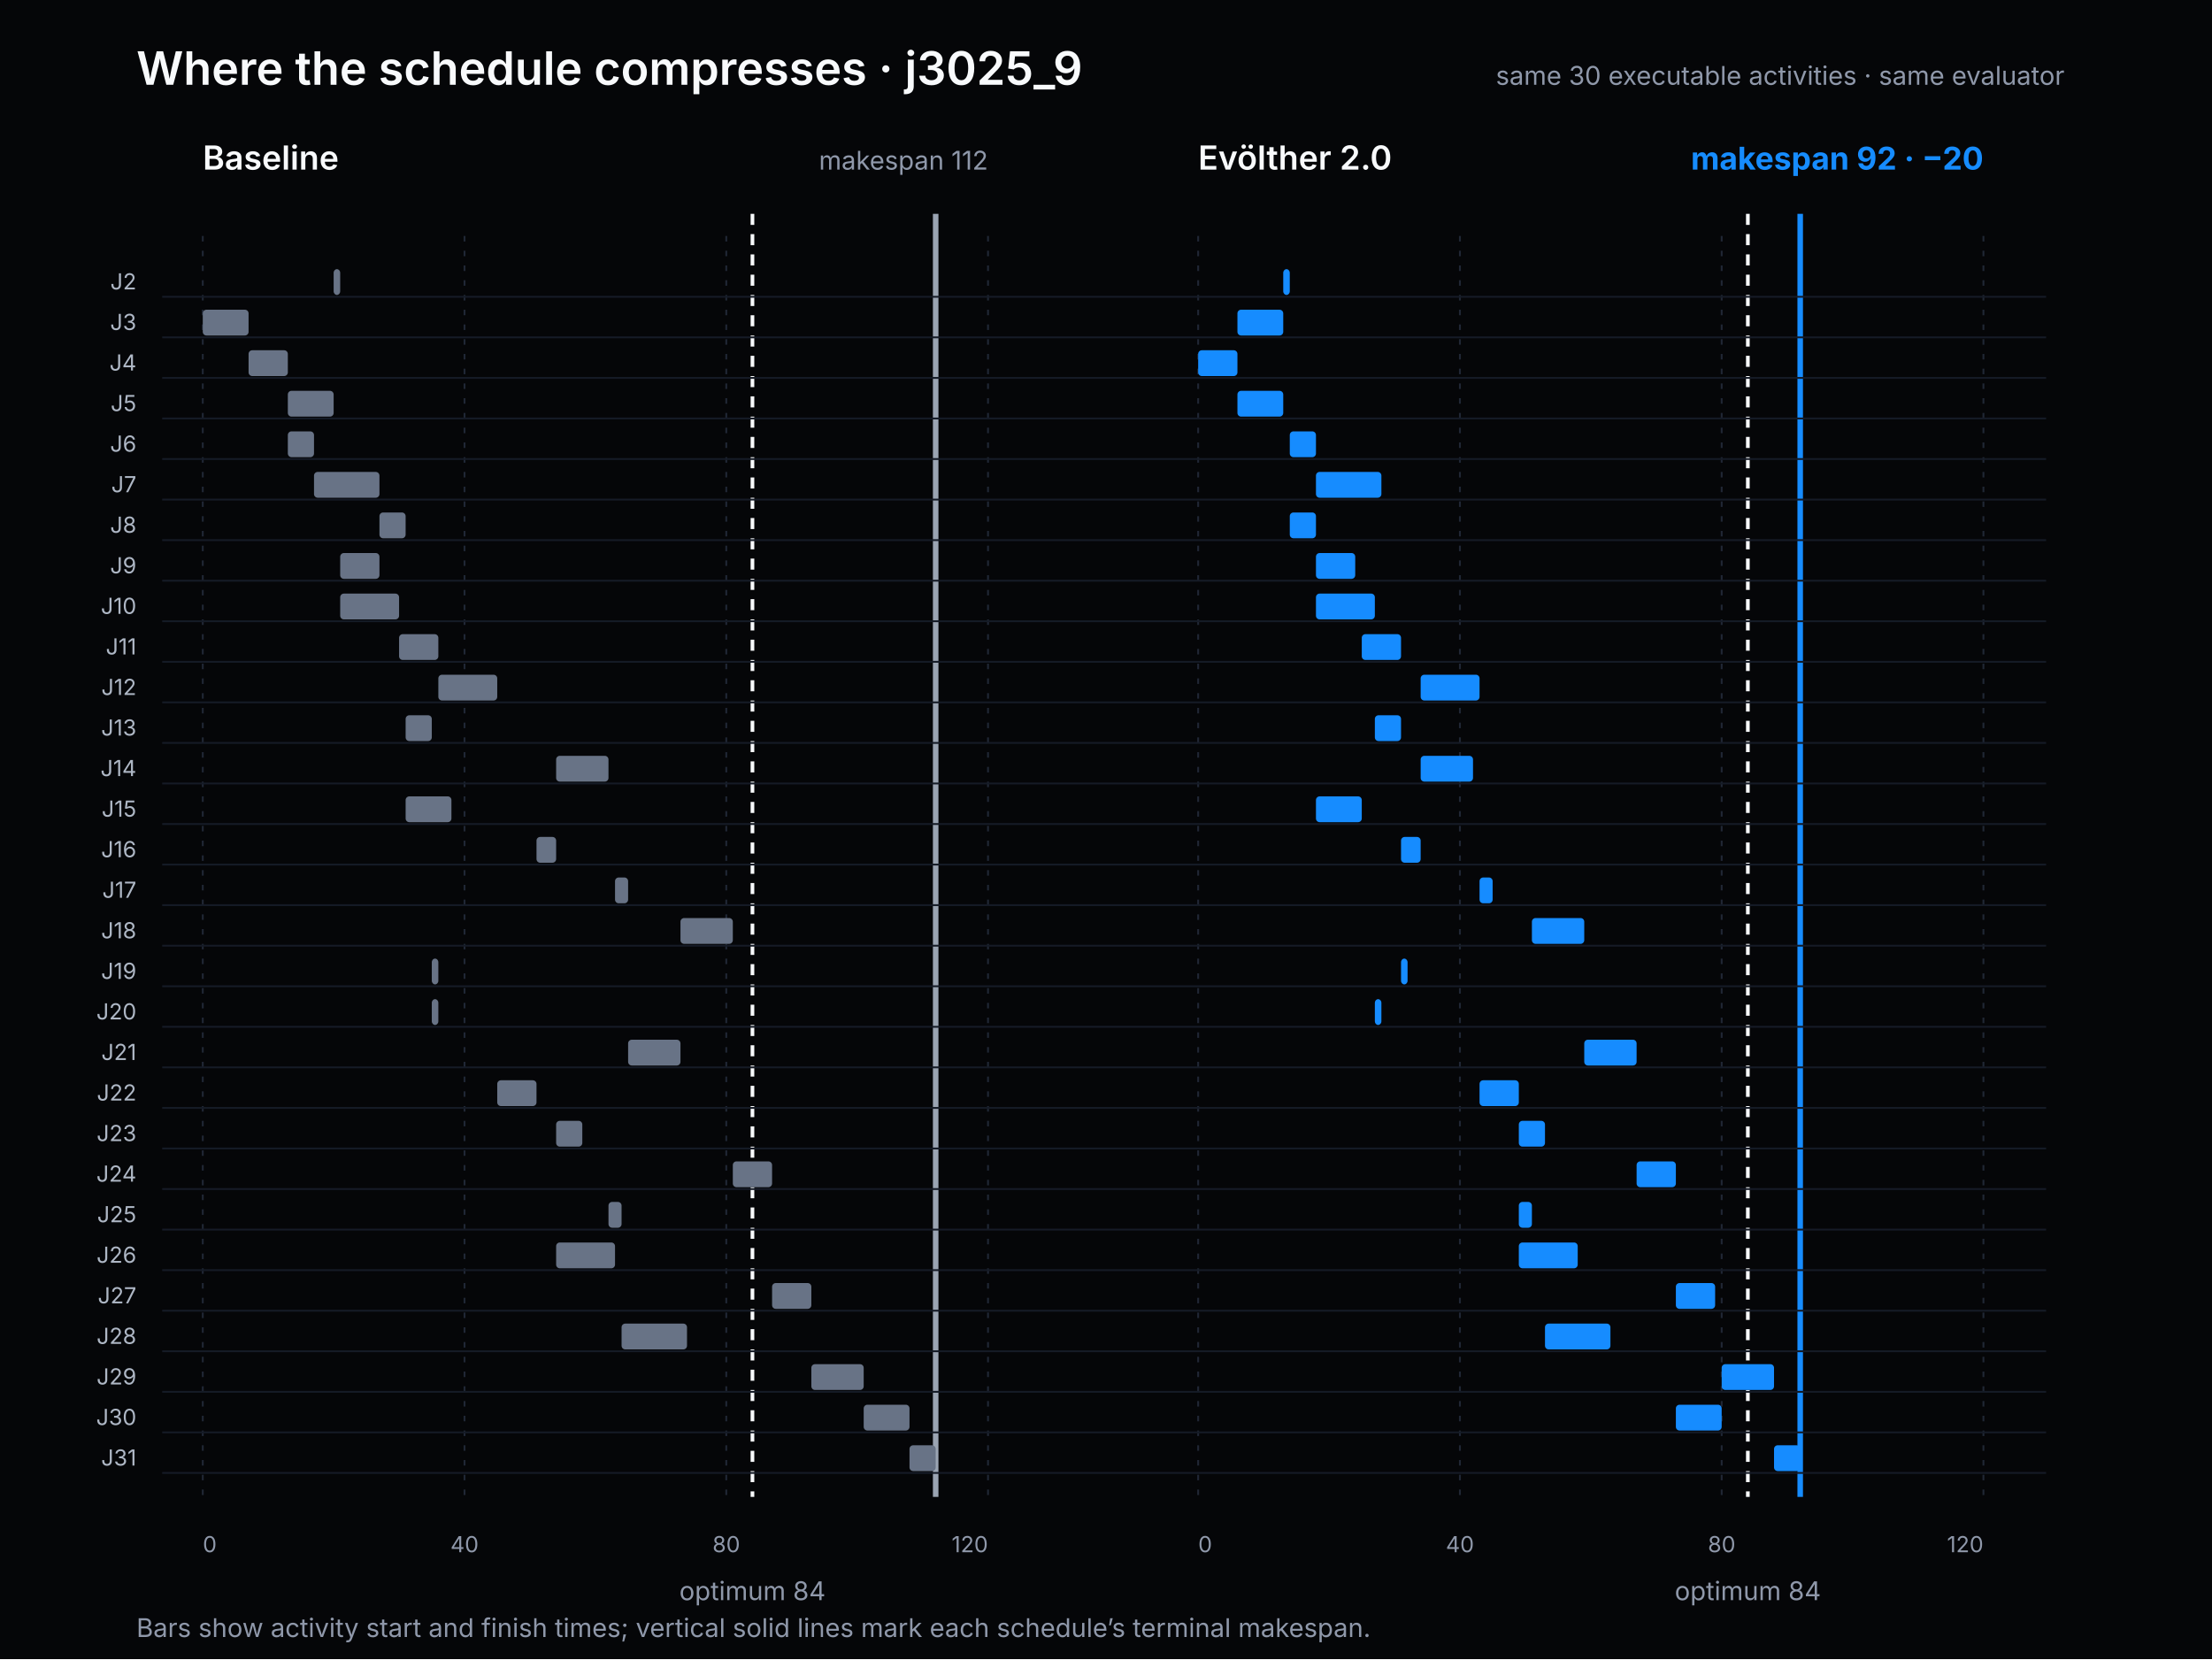
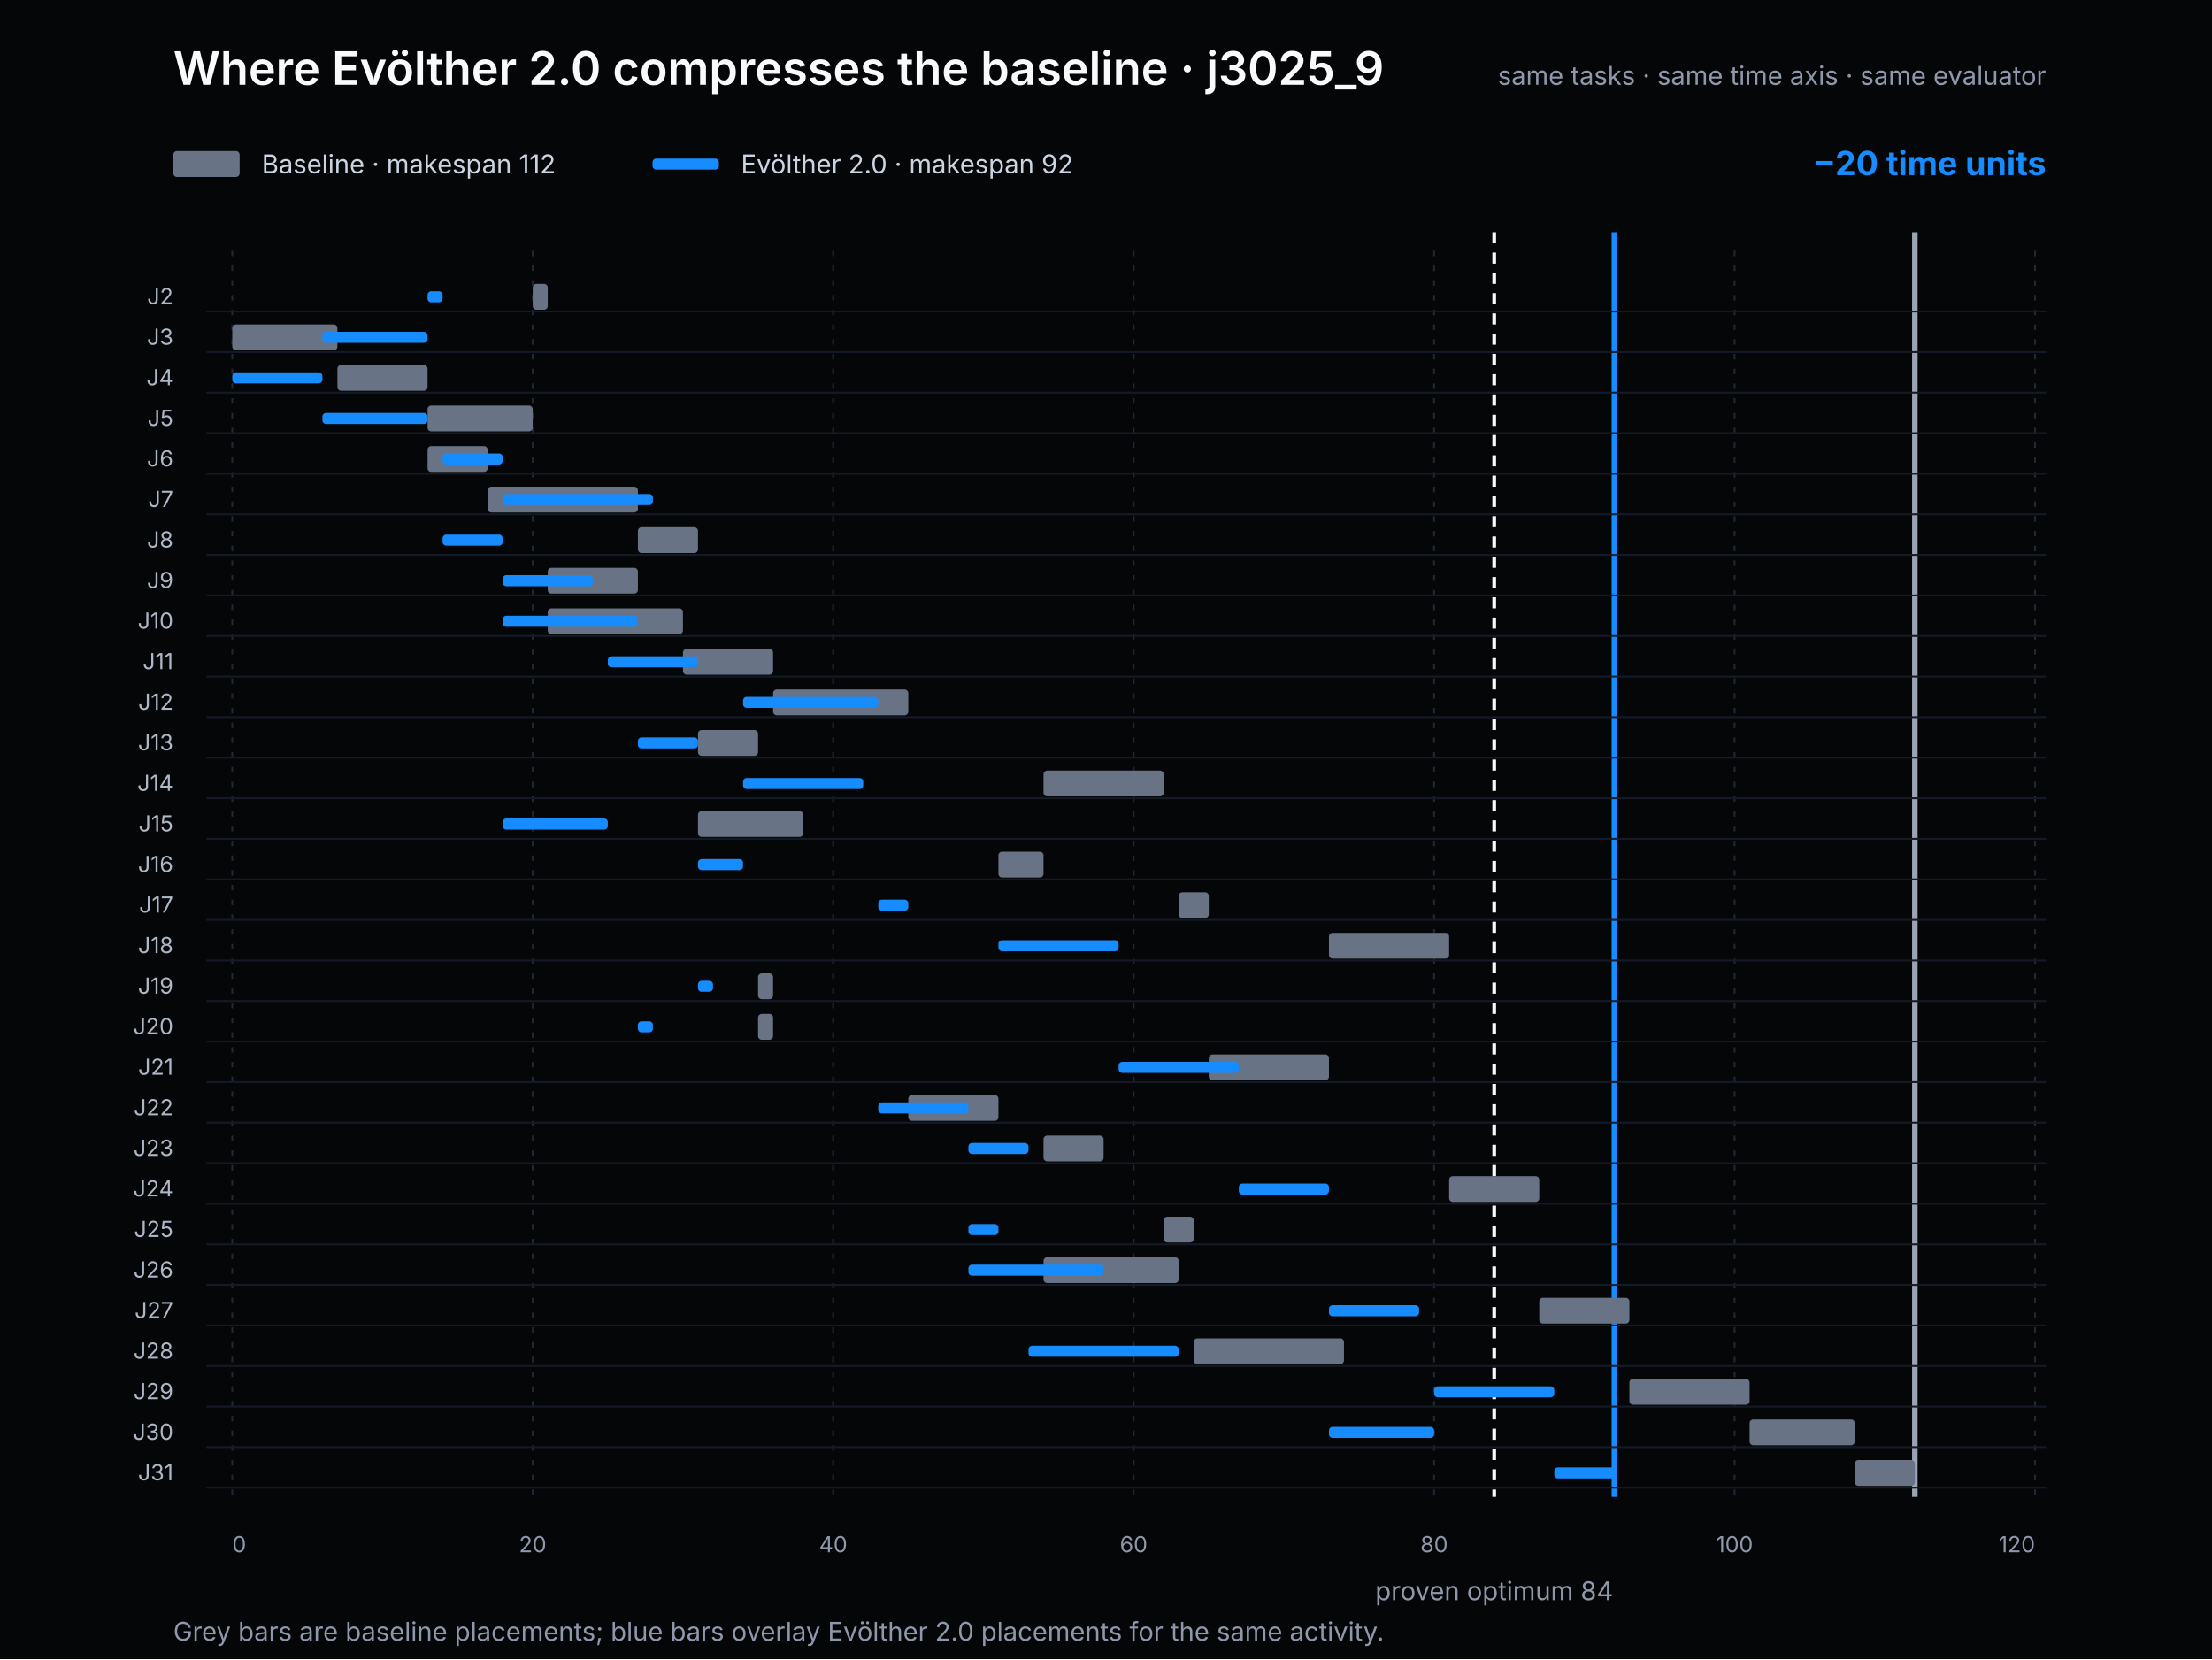
- <svg xmlns="http://www.w3.org/2000/svg" viewBox="0 0 1200 900" role="img" aria-label="Task-level schedule compression from baseline to Evölther 2.0 for PSPLIB instance j3025_9">
-   <style>.bg{fill:#050608}.guide{stroke:#151b26}.tickline{stroke:#202735;stroke-dasharray:3 5}.baseline{fill:#687386}.current{fill:#168cff}.opt{stroke:#f8fafc;stroke-width:2;stroke-dasharray:6 5}.finish{stroke-width:3}.baseFinish{stroke:#9aa4b2}.newFinish{stroke:#168cff}.title{fill:#f8fafc;font:600 25px Inter,Arial,sans-serif}.panel{fill:#f8fafc;font:600 18px Inter,Arial,sans-serif}.meta{fill:#8f98aa;font:14px Inter,Arial,sans-serif}.job{fill:#aeb7c5;font:12px Inter,Arial,sans-serif}.tick{fill:#8f98aa;font:12px Inter,Arial,sans-serif}.delta{fill:#168cff;font:700 17px Inter,Arial,sans-serif}</style>
+ <svg xmlns="http://www.w3.org/2000/svg" viewBox="0 0 1200 900" role="img" aria-label="Overlaid task-level schedule compression from baseline to Evölther 2.0 for PSPLIB instance j3025_9">
+   <style>.bg{fill:#050608}.guide{stroke:#151b26}.tickline{stroke:#202735;stroke-dasharray:3 5}.baseline{fill:#687386}.current{fill:#168cff}.opt{stroke:#f8fafc;stroke-width:2;stroke-dasharray:6 5}.baseFinish{stroke:#9aa4b2;stroke-width:3}.newFinish{stroke:#168cff;stroke-width:3}.title{fill:#f8fafc;font:600 25px Inter,Arial,sans-serif}.meta{fill:#8f98aa;font:14px Inter,Arial,sans-serif}.job{fill:#aeb7c5;font:12px Inter,Arial,sans-serif}.tick{fill:#8f98aa;font:12px Inter,Arial,sans-serif}.delta{fill:#168cff;font:700 18px Inter,Arial,sans-serif}.legend{fill:#cbd5e1;font:14px Inter,Arial,sans-serif}</style>
  <rect class="bg" width="1200" height="900" />
-   <text class="title" x="74" y="46">Where the schedule compresses · j3025_9</text>
-   <text class="meta" x="1120" y="46" text-anchor="end">same 30 executable activities · same evaluator</text>
-   <text class="panel" x="110" y="92">Baseline</text>
-   <text class="meta" x="536" y="92" text-anchor="end">makespan 112</text>
-   <text class="panel" x="650" y="92">Evölther 2.0</text>
-   <text class="delta" x="1076" y="92" text-anchor="end">makespan 92 · −20</text>
-   <g>
-     <path class="tickline" d="M110 128V812M650 128V812" />
-     <text class="tick" x="110" y="842" text-anchor="start">0</text>
-     <text class="tick" x="650" y="842" text-anchor="start">0</text>
-   </g>
-   <g>
-     <path class="tickline" d="M252 128V812M792 128V812" />
-     <text class="tick" x="252" y="842" text-anchor="middle">40</text>
-     <text class="tick" x="792" y="842" text-anchor="middle">40</text>
-   </g>
-   <g>
-     <path class="tickline" d="M394 128V812M934 128V812" />
-     <text class="tick" x="394" y="842" text-anchor="middle">80</text>
-     <text class="tick" x="934" y="842" text-anchor="middle">80</text>
-   </g>
-   <g>
-     <path class="tickline" d="M536 128V812M1076 128V812" />
-     <text class="tick" x="536" y="842" text-anchor="end">120</text>
-     <text class="tick" x="1076" y="842" text-anchor="end">120</text>
-   </g>
-   <line class="opt" x1="408.2" y1="116" x2="408.2" y2="812" />
-   <line class="opt" x1="948.2" y1="116" x2="948.2" y2="812" />
-   <line class="finish baseFinish" x1="507.6" y1="116" x2="507.6" y2="812" />
-   <line class="finish newFinish" x1="976.6" y1="116" x2="976.6" y2="812" />
-   <g>
-     <text class="job" x="74" y="157" text-anchor="end">J2</text>
-     <path class="guide" d="M88 161H1110" />
-     <rect class="baseline" x="181.00" y="146" width="3.55" height="14" rx="2" />
-     <rect class="current" x="696.15" y="146" width="3.55" height="14" rx="2" />
-   </g>
-   <g>
-     <text class="job" x="74" y="179" text-anchor="end">J3</text>
-     <path class="guide" d="M88 183H1110" />
-     <rect class="baseline" x="110.00" y="168" width="24.85" height="14" rx="2" />
-     <rect class="current" x="671.30" y="168" width="24.85" height="14" rx="2" />
-   </g>
-   <g>
-     <text class="job" x="74" y="201" text-anchor="end">J4</text>
-     <path class="guide" d="M88 205H1110" />
-     <rect class="baseline" x="134.85" y="190" width="21.30" height="14" rx="2" />
-     <rect class="current" x="650.00" y="190" width="21.30" height="14" rx="2" />
-   </g>
-   <g>
-     <text class="job" x="74" y="223" text-anchor="end">J5</text>
-     <path class="guide" d="M88 227H1110" />
-     <rect class="baseline" x="156.15" y="212" width="24.85" height="14" rx="2" />
-     <rect class="current" x="671.30" y="212" width="24.85" height="14" rx="2" />
-   </g>
-   <g>
-     <text class="job" x="74" y="245" text-anchor="end">J6</text>
-     <path class="guide" d="M88 249H1110" />
-     <rect class="baseline" x="156.15" y="234" width="14.20" height="14" rx="2" />
-     <rect class="current" x="699.70" y="234" width="14.20" height="14" rx="2" />
-   </g>
-   <g>
-     <text class="job" x="74" y="267" text-anchor="end">J7</text>
-     <path class="guide" d="M88 271H1110" />
-     <rect class="baseline" x="170.35" y="256" width="35.50" height="14" rx="2" />
-     <rect class="current" x="713.90" y="256" width="35.50" height="14" rx="2" />
-   </g>
-   <g>
-     <text class="job" x="74" y="289" text-anchor="end">J8</text>
-     <path class="guide" d="M88 293H1110" />
-     <rect class="baseline" x="205.85" y="278" width="14.20" height="14" rx="2" />
-     <rect class="current" x="699.70" y="278" width="14.20" height="14" rx="2" />
-   </g>
-   <g>
-     <text class="job" x="74" y="311" text-anchor="end">J9</text>
-     <path class="guide" d="M88 315H1110" />
-     <rect class="baseline" x="184.55" y="300" width="21.30" height="14" rx="2" />
-     <rect class="current" x="713.90" y="300" width="21.30" height="14" rx="2" />
-   </g>
-   <g>
-     <text class="job" x="74" y="333" text-anchor="end">J10</text>
-     <path class="guide" d="M88 337H1110" />
-     <rect class="baseline" x="184.55" y="322" width="31.95" height="14" rx="2" />
-     <rect class="current" x="713.90" y="322" width="31.95" height="14" rx="2" />
-   </g>
-   <g>
-     <text class="job" x="74" y="355" text-anchor="end">J11</text>
-     <path class="guide" d="M88 359H1110" />
-     <rect class="baseline" x="216.50" y="344" width="21.30" height="14" rx="2" />
-     <rect class="current" x="738.75" y="344" width="21.30" height="14" rx="2" />
-   </g>
-   <g>
-     <text class="job" x="74" y="377" text-anchor="end">J12</text>
-     <path class="guide" d="M88 381H1110" />
-     <rect class="baseline" x="237.80" y="366" width="31.95" height="14" rx="2" />
-     <rect class="current" x="770.70" y="366" width="31.95" height="14" rx="2" />
-   </g>
-   <g>
-     <text class="job" x="74" y="399" text-anchor="end">J13</text>
-     <path class="guide" d="M88 403H1110" />
-     <rect class="baseline" x="220.05" y="388" width="14.20" height="14" rx="2" />
-     <rect class="current" x="745.85" y="388" width="14.20" height="14" rx="2" />
-   </g>
-   <g>
-     <text class="job" x="74" y="421" text-anchor="end">J14</text>
-     <path class="guide" d="M88 425H1110" />
-     <rect class="baseline" x="301.70" y="410" width="28.40" height="14" rx="2" />
-     <rect class="current" x="770.70" y="410" width="28.40" height="14" rx="2" />
-   </g>
-   <g>
-     <text class="job" x="74" y="443" text-anchor="end">J15</text>
-     <path class="guide" d="M88 447H1110" />
-     <rect class="baseline" x="220.05" y="432" width="24.85" height="14" rx="2" />
-     <rect class="current" x="713.90" y="432" width="24.85" height="14" rx="2" />
-   </g>
-   <g>
-     <text class="job" x="74" y="465" text-anchor="end">J16</text>
-     <path class="guide" d="M88 469H1110" />
-     <rect class="baseline" x="291.05" y="454" width="10.65" height="14" rx="2" />
-     <rect class="current" x="760.05" y="454" width="10.65" height="14" rx="2" />
-   </g>
-   <g>
-     <text class="job" x="74" y="487" text-anchor="end">J17</text>
-     <path class="guide" d="M88 491H1110" />
-     <rect class="baseline" x="333.65" y="476" width="7.10" height="14" rx="2" />
-     <rect class="current" x="802.65" y="476" width="7.10" height="14" rx="2" />
-   </g>
-   <g>
-     <text class="job" x="74" y="509" text-anchor="end">J18</text>
-     <path class="guide" d="M88 513H1110" />
-     <rect class="baseline" x="369.15" y="498" width="28.40" height="14" rx="2" />
-     <rect class="current" x="831.05" y="498" width="28.40" height="14" rx="2" />
-   </g>
-   <g>
-     <text class="job" x="74" y="531" text-anchor="end">J19</text>
-     <path class="guide" d="M88 535H1110" />
-     <rect class="baseline" x="234.25" y="520" width="3.55" height="14" rx="2" />
-     <rect class="current" x="760.05" y="520" width="3.55" height="14" rx="2" />
-   </g>
-   <g>
-     <text class="job" x="74" y="553" text-anchor="end">J20</text>
-     <path class="guide" d="M88 557H1110" />
-     <rect class="baseline" x="234.25" y="542" width="3.55" height="14" rx="2" />
-     <rect class="current" x="745.85" y="542" width="3.55" height="14" rx="2" />
-   </g>
-   <g>
-     <text class="job" x="74" y="575" text-anchor="end">J21</text>
-     <path class="guide" d="M88 579H1110" />
-     <rect class="baseline" x="340.75" y="564" width="28.40" height="14" rx="2" />
-     <rect class="current" x="859.45" y="564" width="28.40" height="14" rx="2" />
-   </g>
-   <g>
-     <text class="job" x="74" y="597" text-anchor="end">J22</text>
-     <path class="guide" d="M88 601H1110" />
-     <rect class="baseline" x="269.75" y="586" width="21.30" height="14" rx="2" />
-     <rect class="current" x="802.65" y="586" width="21.30" height="14" rx="2" />
-   </g>
-   <g>
-     <text class="job" x="74" y="619" text-anchor="end">J23</text>
-     <path class="guide" d="M88 623H1110" />
-     <rect class="baseline" x="301.70" y="608" width="14.20" height="14" rx="2" />
-     <rect class="current" x="823.95" y="608" width="14.20" height="14" rx="2" />
-   </g>
-   <g>
-     <text class="job" x="74" y="641" text-anchor="end">J24</text>
-     <path class="guide" d="M88 645H1110" />
-     <rect class="baseline" x="397.55" y="630" width="21.30" height="14" rx="2" />
-     <rect class="current" x="887.85" y="630" width="21.30" height="14" rx="2" />
-   </g>
-   <g>
-     <text class="job" x="74" y="663" text-anchor="end">J25</text>
-     <path class="guide" d="M88 667H1110" />
-     <rect class="baseline" x="330.10" y="652" width="7.10" height="14" rx="2" />
-     <rect class="current" x="823.95" y="652" width="7.10" height="14" rx="2" />
-   </g>
-   <g>
-     <text class="job" x="74" y="685" text-anchor="end">J26</text>
-     <path class="guide" d="M88 689H1110" />
-     <rect class="baseline" x="301.70" y="674" width="31.95" height="14" rx="2" />
-     <rect class="current" x="823.95" y="674" width="31.95" height="14" rx="2" />
-   </g>
-   <g>
-     <text class="job" x="74" y="707" text-anchor="end">J27</text>
-     <path class="guide" d="M88 711H1110" />
-     <rect class="baseline" x="418.85" y="696" width="21.30" height="14" rx="2" />
-     <rect class="current" x="909.15" y="696" width="21.30" height="14" rx="2" />
-   </g>
-   <g>
-     <text class="job" x="74" y="729" text-anchor="end">J28</text>
-     <path class="guide" d="M88 733H1110" />
-     <rect class="baseline" x="337.20" y="718" width="35.50" height="14" rx="2" />
-     <rect class="current" x="838.15" y="718" width="35.50" height="14" rx="2" />
-   </g>
-   <g>
-     <text class="job" x="74" y="751" text-anchor="end">J29</text>
-     <path class="guide" d="M88 755H1110" />
-     <rect class="baseline" x="440.15" y="740" width="28.40" height="14" rx="2" />
-     <rect class="current" x="934.00" y="740" width="28.40" height="14" rx="2" />
-   </g>
-   <g>
-     <text class="job" x="74" y="773" text-anchor="end">J30</text>
-     <path class="guide" d="M88 777H1110" />
-     <rect class="baseline" x="468.55" y="762" width="24.85" height="14" rx="2" />
-     <rect class="current" x="909.15" y="762" width="24.85" height="14" rx="2" />
-   </g>
-   <g>
-     <text class="job" x="74" y="795" text-anchor="end">J31</text>
-     <path class="guide" d="M88 799H1110" />
-     <rect class="baseline" x="493.40" y="784" width="14.20" height="14" rx="2" />
-     <rect class="current" x="962.40" y="784" width="14.20" height="14" rx="2" />
-   </g>
-   <text class="meta" x="408.2" y="868" text-anchor="middle">optimum 84</text>
-   <text class="meta" x="948.2" y="868" text-anchor="middle">optimum 84</text>
-   <text class="meta" x="74" y="888">Bars show activity start and finish times; vertical solid lines mark each schedule’s terminal makespan.</text>
+   <text class="title" x="94" y="46">Where Evölther 2.0 compresses the baseline · j3025_9</text>
+   <text class="meta" x="1110" y="46" text-anchor="end">same tasks · same time axis · same evaluator</text>
+   <g transform="translate(94 82)">
+     <rect class="baseline" width="36" height="14" rx="2" />
+     <text class="legend" x="48" y="12">Baseline · makespan 112</text>
+     <rect class="current" x="260" y="4" width="36" height="6" rx="2" />
+     <text class="legend" x="308" y="12">Evölther 2.0 · makespan 92</text>
+     <text class="delta" x="1016" y="13" text-anchor="end">−20 time units</text>
+   </g>
+   <g>
+     <path class="tickline" d="M126.00 136V812" />
+     <text class="tick" x="126.00" y="842" text-anchor="start">0</text>
+   </g>
+   <g>
+     <path class="tickline" d="M289.00 136V812" />
+     <text class="tick" x="289.00" y="842" text-anchor="middle">20</text>
+   </g>
+   <g>
+     <path class="tickline" d="M452.00 136V812" />
+     <text class="tick" x="452.00" y="842" text-anchor="middle">40</text>
+   </g>
+   <g>
+     <path class="tickline" d="M615.00 136V812" />
+     <text class="tick" x="615.00" y="842" text-anchor="middle">60</text>
+   </g>
+   <g>
+     <path class="tickline" d="M778.00 136V812" />
+     <text class="tick" x="778.00" y="842" text-anchor="middle">80</text>
+   </g>
+   <g>
+     <path class="tickline" d="M941.00 136V812" />
+     <text class="tick" x="941.00" y="842" text-anchor="middle">100</text>
+   </g>
+   <g>
+     <path class="tickline" d="M1104.00 136V812" />
+     <text class="tick" x="1104.00" y="842" text-anchor="end">120</text>
+   </g>
+   <line class="opt" x1="810.6" y1="126" x2="810.6" y2="812" />
+   <line class="baseFinish" x1="1038.8" y1="126" x2="1038.8" y2="812" />
+   <line class="newFinish" x1="875.8" y1="126" x2="875.8" y2="812" />
+   <g>
+     <text class="job" x="94" y="165" text-anchor="end">J2</text>
+     <path class="guide" d="M112 169H1110" />
+     <rect class="baseline" x="289.00" y="154" width="8.15" height="14" rx="2" />
+     <rect class="current" x="231.95" y="158" width="8.15" height="6" rx="2" />
+   </g>
+   <g>
+     <text class="job" x="94" y="187" text-anchor="end">J3</text>
+     <path class="guide" d="M112 191H1110" />
+     <rect class="baseline" x="126.00" y="176" width="57.05" height="14" rx="2" />
+     <rect class="current" x="174.90" y="180" width="57.05" height="6" rx="2" />
+   </g>
+   <g>
+     <text class="job" x="94" y="209" text-anchor="end">J4</text>
+     <path class="guide" d="M112 213H1110" />
+     <rect class="baseline" x="183.05" y="198" width="48.90" height="14" rx="2" />
+     <rect class="current" x="126.00" y="202" width="48.90" height="6" rx="2" />
+   </g>
+   <g>
+     <text class="job" x="94" y="231" text-anchor="end">J5</text>
+     <path class="guide" d="M112 235H1110" />
+     <rect class="baseline" x="231.95" y="220" width="57.05" height="14" rx="2" />
+     <rect class="current" x="174.90" y="224" width="57.05" height="6" rx="2" />
+   </g>
+   <g>
+     <text class="job" x="94" y="253" text-anchor="end">J6</text>
+     <path class="guide" d="M112 257H1110" />
+     <rect class="baseline" x="231.95" y="242" width="32.60" height="14" rx="2" />
+     <rect class="current" x="240.10" y="246" width="32.60" height="6" rx="2" />
+   </g>
+   <g>
+     <text class="job" x="94" y="275" text-anchor="end">J7</text>
+     <path class="guide" d="M112 279H1110" />
+     <rect class="baseline" x="264.55" y="264" width="81.50" height="14" rx="2" />
+     <rect class="current" x="272.70" y="268" width="81.50" height="6" rx="2" />
+   </g>
+   <g>
+     <text class="job" x="94" y="297" text-anchor="end">J8</text>
+     <path class="guide" d="M112 301H1110" />
+     <rect class="baseline" x="346.05" y="286" width="32.60" height="14" rx="2" />
+     <rect class="current" x="240.10" y="290" width="32.60" height="6" rx="2" />
+   </g>
+   <g>
+     <text class="job" x="94" y="319" text-anchor="end">J9</text>
+     <path class="guide" d="M112 323H1110" />
+     <rect class="baseline" x="297.15" y="308" width="48.90" height="14" rx="2" />
+     <rect class="current" x="272.70" y="312" width="48.90" height="6" rx="2" />
+   </g>
+   <g>
+     <text class="job" x="94" y="341" text-anchor="end">J10</text>
+     <path class="guide" d="M112 345H1110" />
+     <rect class="baseline" x="297.15" y="330" width="73.35" height="14" rx="2" />
+     <rect class="current" x="272.70" y="334" width="73.35" height="6" rx="2" />
+   </g>
+   <g>
+     <text class="job" x="94" y="363" text-anchor="end">J11</text>
+     <path class="guide" d="M112 367H1110" />
+     <rect class="baseline" x="370.50" y="352" width="48.90" height="14" rx="2" />
+     <rect class="current" x="329.75" y="356" width="48.90" height="6" rx="2" />
+   </g>
+   <g>
+     <text class="job" x="94" y="385" text-anchor="end">J12</text>
+     <path class="guide" d="M112 389H1110" />
+     <rect class="baseline" x="419.40" y="374" width="73.35" height="14" rx="2" />
+     <rect class="current" x="403.10" y="378" width="73.35" height="6" rx="2" />
+   </g>
+   <g>
+     <text class="job" x="94" y="407" text-anchor="end">J13</text>
+     <path class="guide" d="M112 411H1110" />
+     <rect class="baseline" x="378.65" y="396" width="32.60" height="14" rx="2" />
+     <rect class="current" x="346.05" y="400" width="32.60" height="6" rx="2" />
+   </g>
+   <g>
+     <text class="job" x="94" y="429" text-anchor="end">J14</text>
+     <path class="guide" d="M112 433H1110" />
+     <rect class="baseline" x="566.10" y="418" width="65.20" height="14" rx="2" />
+     <rect class="current" x="403.10" y="422" width="65.20" height="6" rx="2" />
+   </g>
+   <g>
+     <text class="job" x="94" y="451" text-anchor="end">J15</text>
+     <path class="guide" d="M112 455H1110" />
+     <rect class="baseline" x="378.65" y="440" width="57.05" height="14" rx="2" />
+     <rect class="current" x="272.70" y="444" width="57.05" height="6" rx="2" />
+   </g>
+   <g>
+     <text class="job" x="94" y="473" text-anchor="end">J16</text>
+     <path class="guide" d="M112 477H1110" />
+     <rect class="baseline" x="541.65" y="462" width="24.45" height="14" rx="2" />
+     <rect class="current" x="378.65" y="466" width="24.45" height="6" rx="2" />
+   </g>
+   <g>
+     <text class="job" x="94" y="495" text-anchor="end">J17</text>
+     <path class="guide" d="M112 499H1110" />
+     <rect class="baseline" x="639.45" y="484" width="16.30" height="14" rx="2" />
+     <rect class="current" x="476.45" y="488" width="16.30" height="6" rx="2" />
+   </g>
+   <g>
+     <text class="job" x="94" y="517" text-anchor="end">J18</text>
+     <path class="guide" d="M112 521H1110" />
+     <rect class="baseline" x="720.95" y="506" width="65.20" height="14" rx="2" />
+     <rect class="current" x="541.65" y="510" width="65.20" height="6" rx="2" />
+   </g>
+   <g>
+     <text class="job" x="94" y="539" text-anchor="end">J19</text>
+     <path class="guide" d="M112 543H1110" />
+     <rect class="baseline" x="411.25" y="528" width="8.15" height="14" rx="2" />
+     <rect class="current" x="378.65" y="532" width="8.15" height="6" rx="2" />
+   </g>
+   <g>
+     <text class="job" x="94" y="561" text-anchor="end">J20</text>
+     <path class="guide" d="M112 565H1110" />
+     <rect class="baseline" x="411.25" y="550" width="8.15" height="14" rx="2" />
+     <rect class="current" x="346.05" y="554" width="8.15" height="6" rx="2" />
+   </g>
+   <g>
+     <text class="job" x="94" y="583" text-anchor="end">J21</text>
+     <path class="guide" d="M112 587H1110" />
+     <rect class="baseline" x="655.75" y="572" width="65.20" height="14" rx="2" />
+     <rect class="current" x="606.85" y="576" width="65.20" height="6" rx="2" />
+   </g>
+   <g>
+     <text class="job" x="94" y="605" text-anchor="end">J22</text>
+     <path class="guide" d="M112 609H1110" />
+     <rect class="baseline" x="492.75" y="594" width="48.90" height="14" rx="2" />
+     <rect class="current" x="476.45" y="598" width="48.90" height="6" rx="2" />
+   </g>
+   <g>
+     <text class="job" x="94" y="627" text-anchor="end">J23</text>
+     <path class="guide" d="M112 631H1110" />
+     <rect class="baseline" x="566.10" y="616" width="32.60" height="14" rx="2" />
+     <rect class="current" x="525.35" y="620" width="32.60" height="6" rx="2" />
+   </g>
+   <g>
+     <text class="job" x="94" y="649" text-anchor="end">J24</text>
+     <path class="guide" d="M112 653H1110" />
+     <rect class="baseline" x="786.15" y="638" width="48.90" height="14" rx="2" />
+     <rect class="current" x="672.05" y="642" width="48.90" height="6" rx="2" />
+   </g>
+   <g>
+     <text class="job" x="94" y="671" text-anchor="end">J25</text>
+     <path class="guide" d="M112 675H1110" />
+     <rect class="baseline" x="631.30" y="660" width="16.30" height="14" rx="2" />
+     <rect class="current" x="525.35" y="664" width="16.30" height="6" rx="2" />
+   </g>
+   <g>
+     <text class="job" x="94" y="693" text-anchor="end">J26</text>
+     <path class="guide" d="M112 697H1110" />
+     <rect class="baseline" x="566.10" y="682" width="73.35" height="14" rx="2" />
+     <rect class="current" x="525.35" y="686" width="73.35" height="6" rx="2" />
+   </g>
+   <g>
+     <text class="job" x="94" y="715" text-anchor="end">J27</text>
+     <path class="guide" d="M112 719H1110" />
+     <rect class="baseline" x="835.05" y="704" width="48.90" height="14" rx="2" />
+     <rect class="current" x="720.95" y="708" width="48.90" height="6" rx="2" />
+   </g>
+   <g>
+     <text class="job" x="94" y="737" text-anchor="end">J28</text>
+     <path class="guide" d="M112 741H1110" />
+     <rect class="baseline" x="647.60" y="726" width="81.50" height="14" rx="2" />
+     <rect class="current" x="557.95" y="730" width="81.50" height="6" rx="2" />
+   </g>
+   <g>
+     <text class="job" x="94" y="759" text-anchor="end">J29</text>
+     <path class="guide" d="M112 763H1110" />
+     <rect class="baseline" x="883.95" y="748" width="65.20" height="14" rx="2" />
+     <rect class="current" x="778.00" y="752" width="65.20" height="6" rx="2" />
+   </g>
+   <g>
+     <text class="job" x="94" y="781" text-anchor="end">J30</text>
+     <path class="guide" d="M112 785H1110" />
+     <rect class="baseline" x="949.15" y="770" width="57.05" height="14" rx="2" />
+     <rect class="current" x="720.95" y="774" width="57.05" height="6" rx="2" />
+   </g>
+   <g>
+     <text class="job" x="94" y="803" text-anchor="end">J31</text>
+     <path class="guide" d="M112 807H1110" />
+     <rect class="baseline" x="1006.20" y="792" width="32.60" height="14" rx="2" />
+     <rect class="current" x="843.20" y="796" width="32.60" height="6" rx="2" />
+   </g>
+   <text class="meta" x="810.6" y="868" text-anchor="middle">proven optimum 84</text>
+   <text class="meta" x="94" y="890">Grey bars are baseline placements; blue bars overlay Evölther 2.0 placements for the same activity.</text>
</svg>
